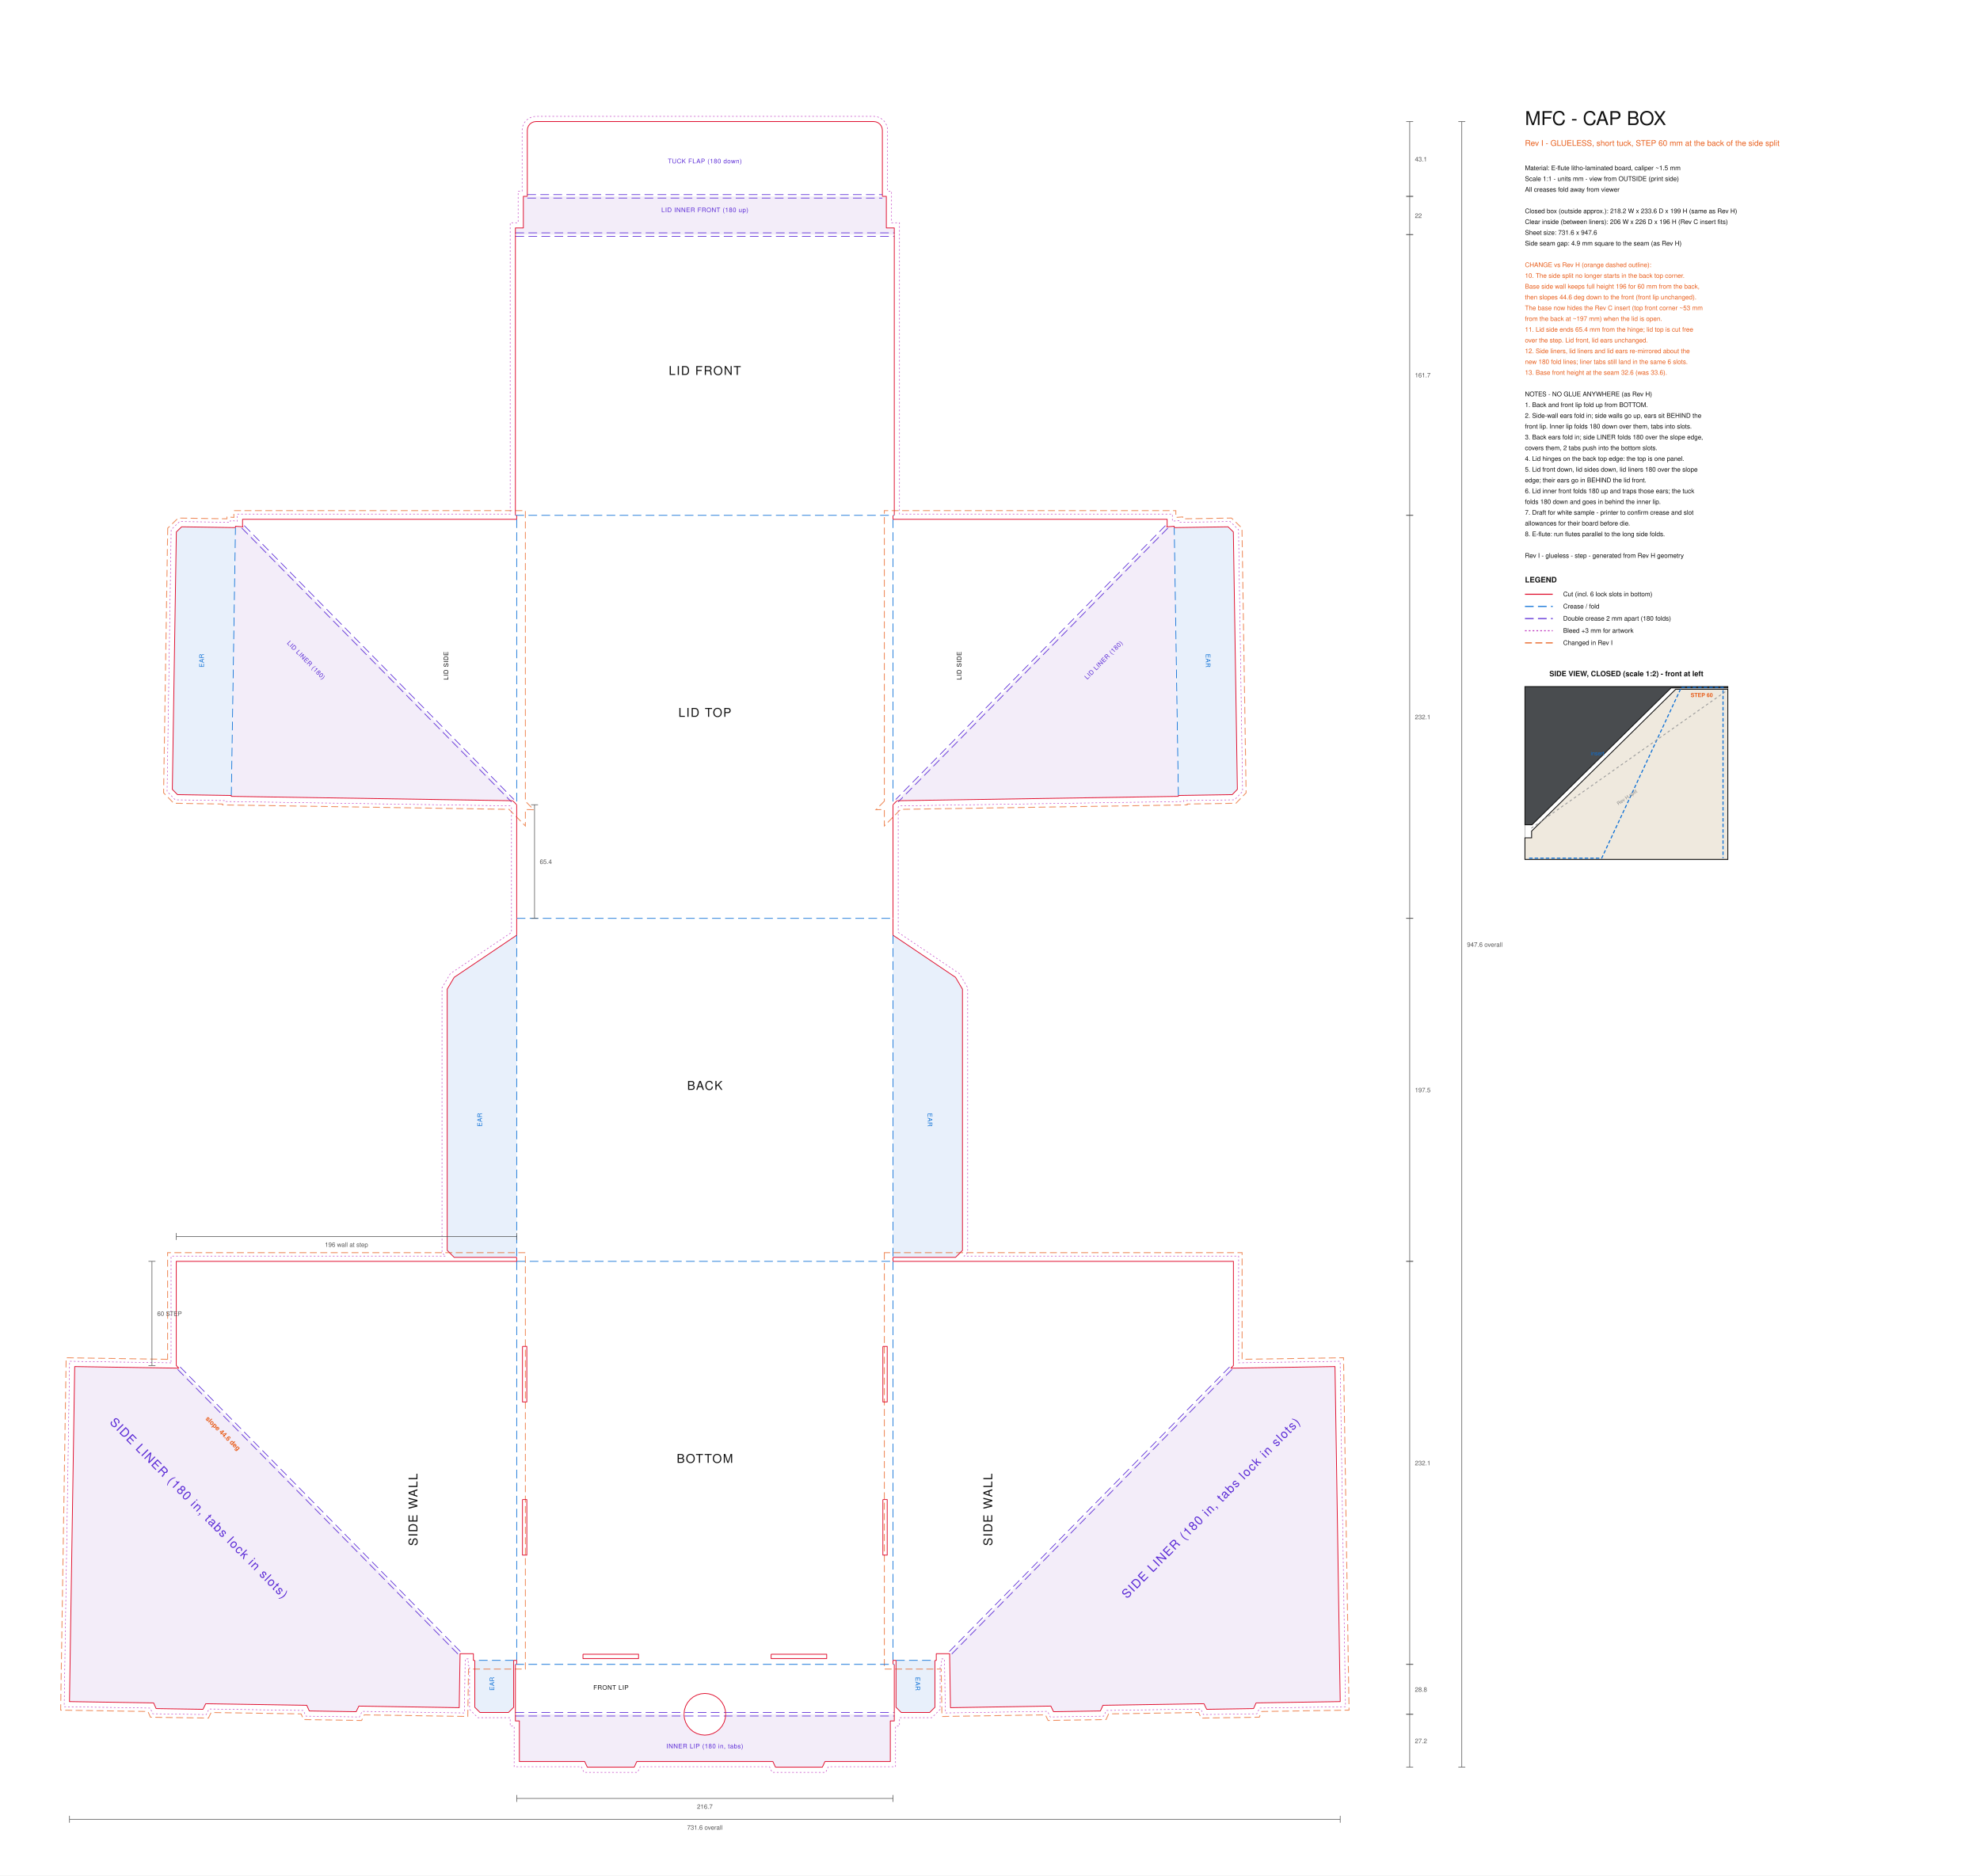
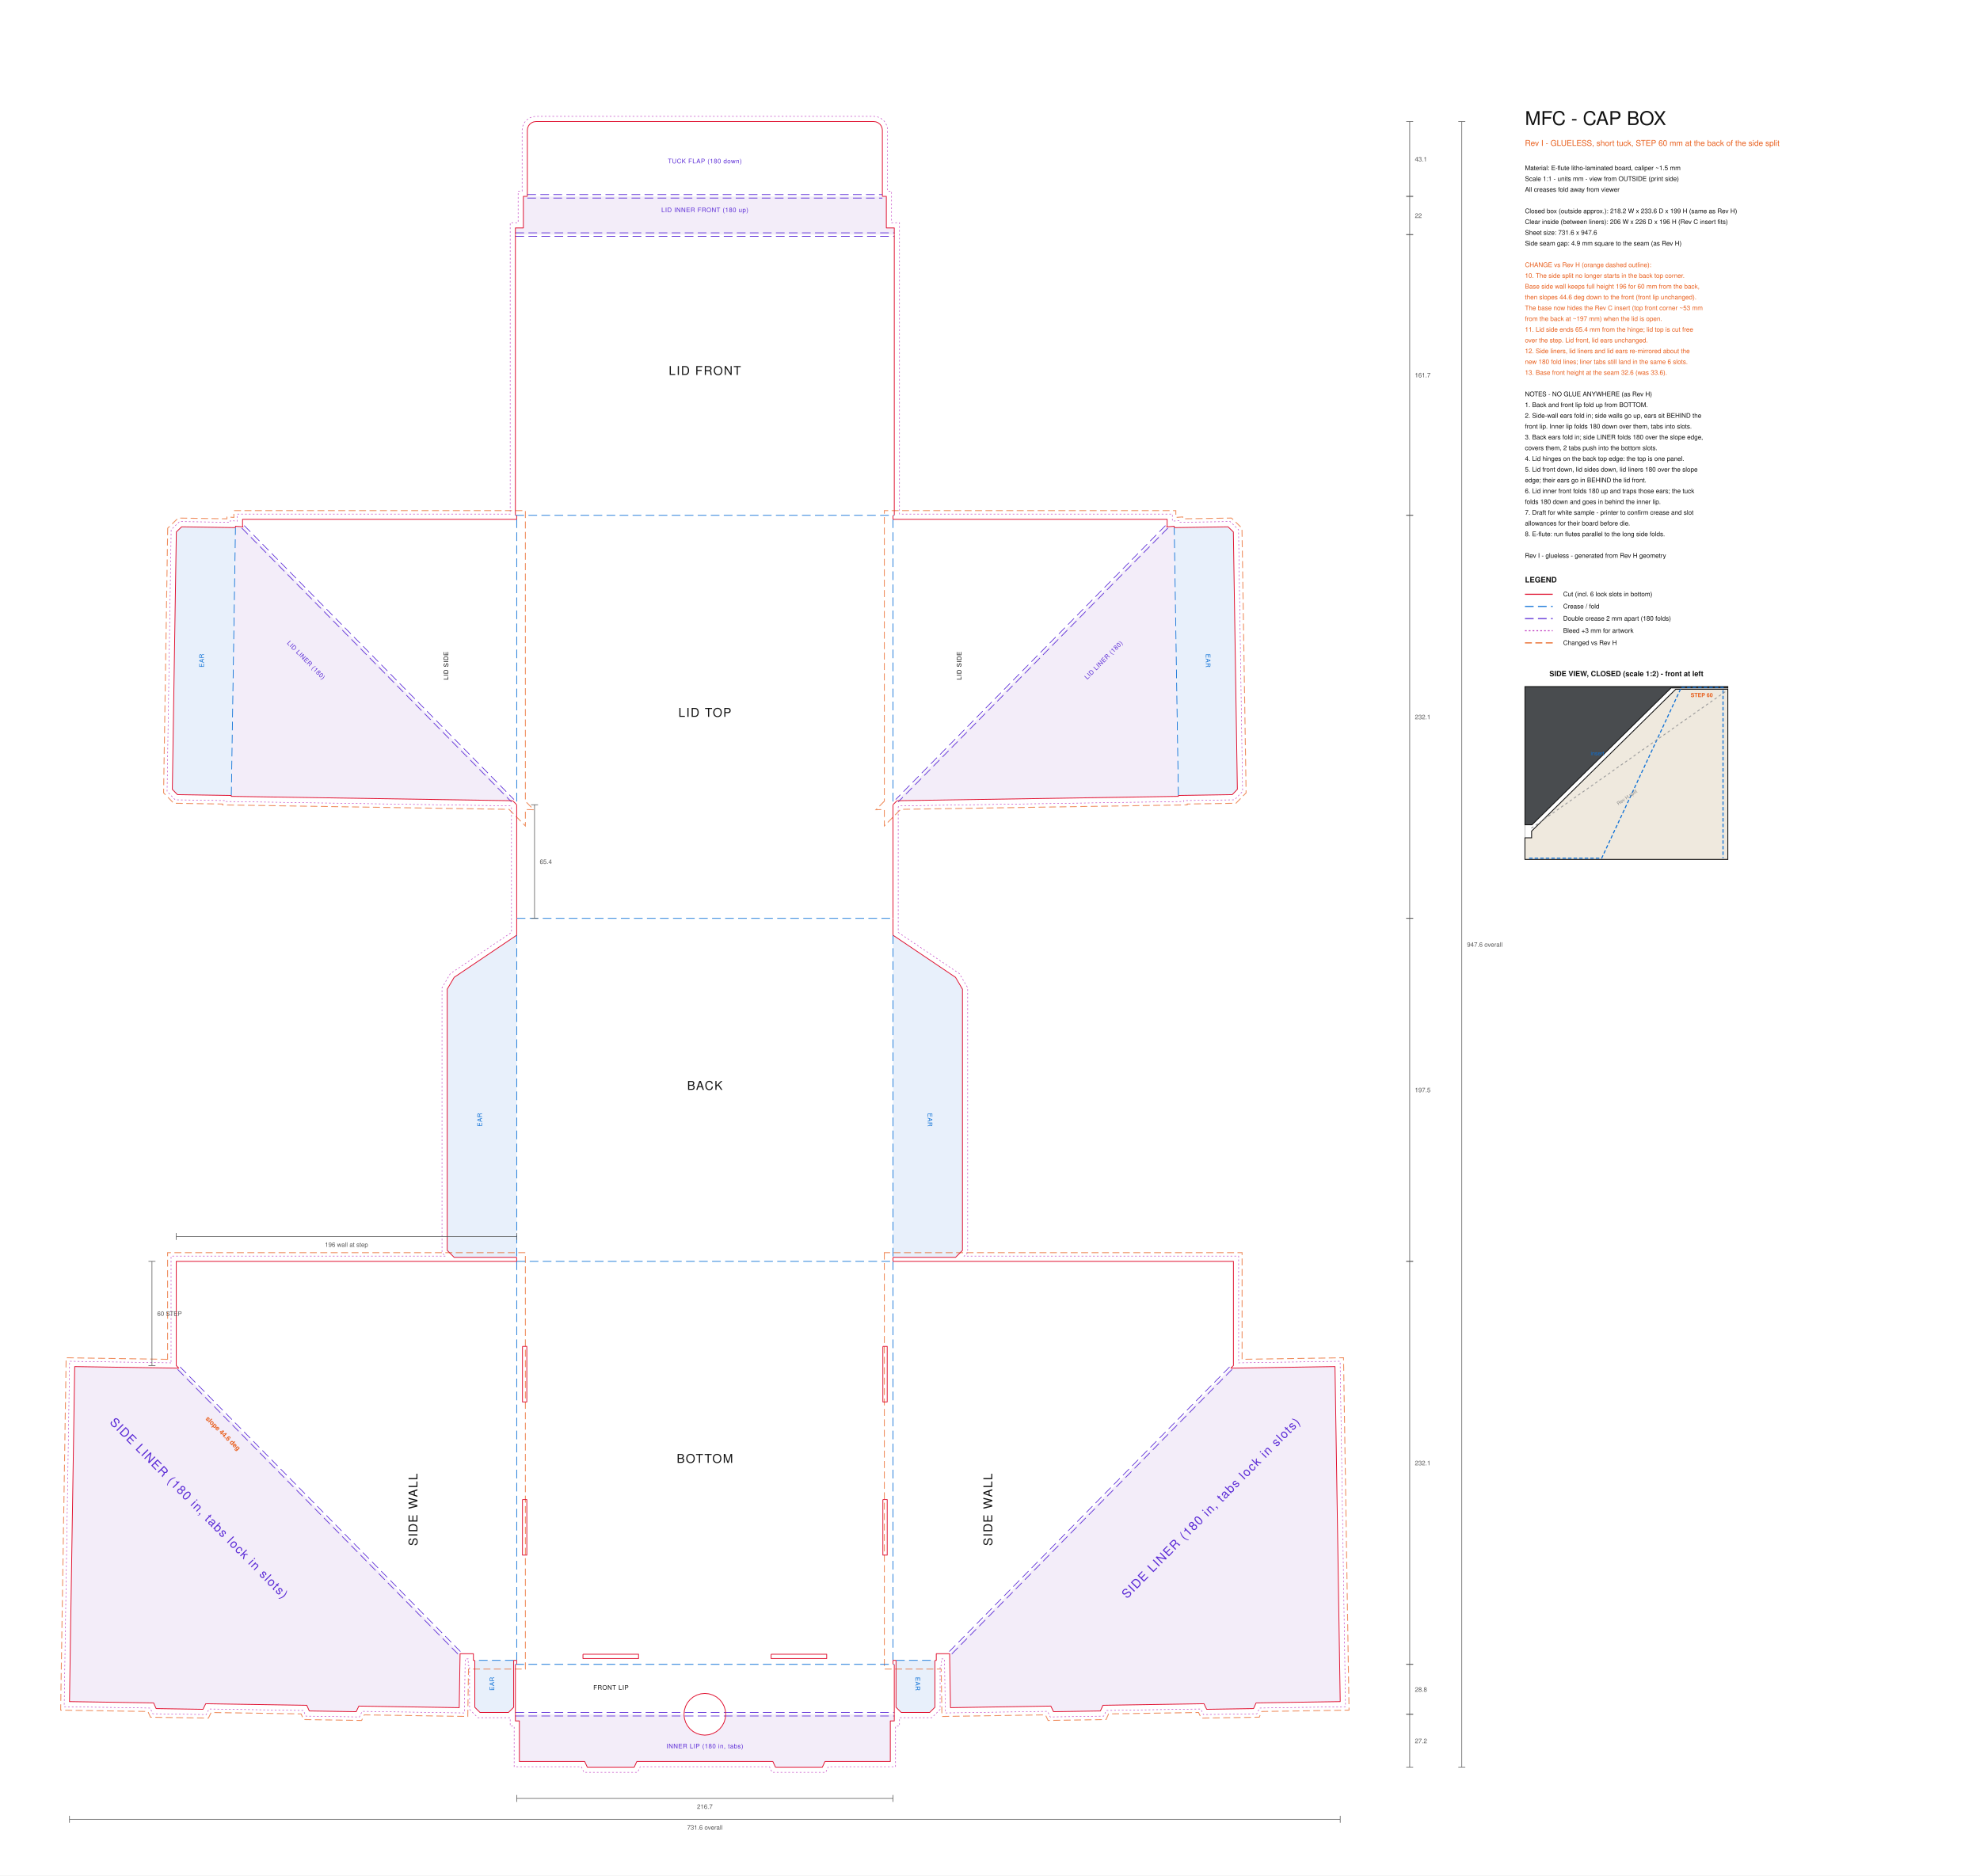
<svg xmlns="http://www.w3.org/2000/svg" width="1140mm" height="1080mm" viewBox="0 0 1140 1080">
  <rect width="100%" height="100%" fill="#ffffff" />
  <g transform="translate(1.76 0.00)">
    <path d="M294.98 987.14 L392.06 987.14 L392.29 989.48 L392.97 991.73 L394.08 993.81 L395.57 995.63 L397.39 997.12 L399.47 998.23 L401.72 998.91 L404.06 999.14 L406.40 998.91 L408.65 998.23 L410.73 997.12 L412.55 995.63 L414.04 993.81 L415.15 991.73 L415.83 989.48 L416.06 987.14 L513.13 987.14 L513.13 990.97 L510.85 990.97 L510.85 1014.35 L473.22 1014.35 L471.72 1017.60 L444.72 1017.60 L443.22 1014.35 L364.89 1014.35 L363.39 1017.60 L336.39 1017.60 L334.89 1014.35 L297.27 1014.35 L297.27 990.97 L294.98 990.97 Z" fill="#f3edf9" />
    <path d="M101.23 787.84 L41.25 786.91 L38.24 979.83 L86.68 980.59 L88.13 983.86 L115.13 984.28 L116.68 981.06 L174.87 981.97 L176.32 985.23 L203.30 985.66 L204.85 982.42 L262.64 983.33 L263.13 952.27 Z" fill="#f3edf9" />
    <path d="M293.99 956.10 L271.60 956.10 L271.60 983.10 L274.60 986.10 L290.99 986.10 L293.99 983.10 Z" fill="#e8f0fb" />
    <path d="M706.89 787.84 L766.87 786.91 L769.88 979.83 L721.44 980.59 L719.99 983.86 L692.99 984.28 L691.44 981.06 L633.25 981.97 L631.80 985.23 L604.82 985.66 L603.27 982.42 L545.48 983.33 L544.99 952.27 Z" fill="#f3edf9" />
    <path d="M514.13 956.10 L536.52 956.10 L536.52 983.10 L533.52 986.10 L517.13 986.10 L514.13 983.10 Z" fill="#e8f0fb" />
    <path d="M295.73 724.03 L259.73 724.03 L255.73 720.03 L255.73 569.60 L259.73 562.78 L295.73 538.52 Z" fill="#e8f0fb" />
    <path d="M512.39 724.03 L548.39 724.03 L552.39 720.03 L552.39 569.60 L548.39 562.78 L512.39 538.52 Z" fill="#e8f0fb" />
    <path d="M294.98 135.08 L513.13 135.08 L513.13 131.25 L508.56 131.25 L508.56 113.08 L299.56 113.08 L299.56 131.25 L294.98 131.25 Z" fill="#f3edf9" />
    <path d="M293.44 461.08 L131.41 458.57 L133.82 303.04 L138.15 303.36 Z" fill="#f3edf9" />
    <path d="M131.42 458.06 L133.81 303.82 L102.82 303.35 L99.77 306.30 L97.46 454.54 L100.42 457.58 Z" fill="#e8f0fb" />
    <path d="M514.68 461.08 L676.71 458.57 L674.30 303.04 L669.97 303.36 Z" fill="#f3edf9" />
    <path d="M676.70 458.06 L674.31 303.82 L705.30 303.35 L708.35 306.30 L710.66 454.54 L707.70 457.58 Z" fill="#e8f0fb" />
    <path d="M507.39 721.32 L507.39 961.10 L540.13 961.10 L540.56 988.41 L600.14 987.47 L601.69 990.71 L635.07 990.18 L636.52 986.92 L688.32 986.11 L689.87 989.33 L723.26 988.81 L724.71 985.54 L774.96 984.75 L771.79 781.83 L713.39 782.74 L713.39 721.32 L507.39 721.32 Z" fill="none" stroke="#e85d1a" stroke-width="0.5" stroke-dasharray="4 2" opacity="0.7" />
    <path d="M507.39 461.36 L502.55 466.27 L507.39 466.19 L507.39 475.60 L516.80 466.05 L681.79 463.49 L681.78 462.98 L709.84 462.55 L715.69 456.54 L713.32 304.15 L707.29 298.32 L679.23 298.74 L679.22 297.66 L675.23 297.96 L675.23 294.03 L507.39 294.03 L507.39 461.36 Z" fill="none" stroke="#e85d1a" stroke-width="0.5" stroke-dasharray="4 2" opacity="0.7" />
    <path d="M94.80 304.15 L92.43 456.54 L98.28 462.55 L126.34 462.98 L126.33 463.49 L291.32 466.05 L300.73 475.60 L300.73 466.19 L305.57 466.27 L300.73 461.36 L300.73 294.03 L132.89 294.03 L132.89 297.96 L128.90 297.66 L128.89 298.74 L100.83 298.32 L94.80 304.15 Z" fill="none" stroke="#e85d1a" stroke-width="0.5" stroke-dasharray="4 2" opacity="0.7" />
    <path d="M94.73 782.74 L36.33 781.83 L33.16 984.75 L83.41 985.54 L84.86 988.81 L118.25 989.33 L119.80 986.11 L171.60 986.92 L173.05 990.18 L206.43 990.71 L207.98 987.47 L267.56 988.41 L267.99 961.10 L300.73 961.10 L300.73 721.32 L94.73 721.32 L94.73 782.74 Z" fill="none" stroke="#e85d1a" stroke-width="0.5" stroke-dasharray="4 2" opacity="0.7" />
    <path d="M96.73 784.77 L38.30 783.86 L35.19 982.78 L84.72 983.56 L86.17 986.83 L117.00 987.31 L118.55 984.09 L172.91 984.94 L174.36 988.20 L205.18 988.69 L206.73 985.45 L265.59 986.38 L266.08 955.27 L267.81 955.27 L267.81 959.10 L268.60 959.10 L268.60 984.34 L273.36 989.10 L291.98 989.10 L291.98 993.97 L294.27 993.97 L294.27 1017.35 L332.97 1017.35 L334.47 1020.60 L365.31 1020.60 L366.81 1017.35 L441.30 1017.35 L442.80 1020.60 L473.64 1020.60 L475.14 1017.35 L513.85 1017.35 L513.85 993.97 L516.13 993.97 L516.13 989.10 L534.76 989.10 L539.52 984.34 L539.52 959.10 L540.31 959.10 L540.31 955.27 L542.04 955.27 L542.53 986.38 L601.39 985.45 L602.94 988.69 L633.76 988.20 L635.21 984.94 L689.57 984.09 L691.12 987.31 L721.95 986.83 L723.40 983.56 L772.93 982.78 L769.82 783.86 L711.39 784.77 L711.39 723.32 L553.34 723.32 L555.39 721.27 L555.39 568.79 L550.63 560.67 L515.39 536.92 L515.39 464.63 L515.95 464.06 L679.76 461.52 L679.75 461.01 L708.99 460.56 L713.68 455.74 L711.33 305.01 L706.49 300.33 L677.27 300.77 L677.25 299.81 L673.23 300.11 L673.23 296.03 L516.13 296.03 L516.13 128.25 L511.56 128.25 L511.56 110.08 L509.27 110.08 L509.27 74.80 L509.02 72.92 L508.22 70.99 L506.95 69.32 L505.28 68.05 L503.35 67.25 L501.47 67.00 L306.65 67.00 L304.77 67.25 L302.84 68.05 L301.17 69.32 L299.90 70.99 L299.10 72.92 L298.85 74.80 L298.85 110.08 L296.56 110.08 L296.56 128.25 L291.98 128.25 L291.98 296.03 L134.89 296.03 L134.89 300.11 L130.87 299.81 L130.85 300.77 L101.63 300.33 L96.79 305.01 L94.44 455.74 L99.13 460.56 L128.37 461.01 L128.36 461.52 L292.17 464.06 L292.73 464.63 L292.73 536.92 L257.49 560.67 L252.73 568.79 L252.73 721.27 L254.78 723.32 L96.73 723.32 L96.73 784.77 Z" fill="none" stroke="#c03cc0" stroke-width="0.3" stroke-dasharray="1 1.2" />
    <path d="M294.98 958.39 L513.13 958.39 M295.73 726.32 L295.73 956.10 M293.99 956.10 L271.60 956.10 M512.39 726.32 L512.39 956.10 M514.13 956.10 L536.52 956.10 M295.73 726.32 L512.39 726.32 M295.73 538.52 L295.73 724.03 M512.39 538.52 L512.39 724.03 M295.73 528.82 L512.39 528.82 M294.98 296.74 L513.13 296.74 M295.73 299.03 L295.73 463.40 M131.42 458.06 L133.81 303.82 M512.39 299.03 L512.39 463.40 M676.70 458.06 L674.31 303.82" fill="none" stroke="#0a6fd6" stroke-width="0.4" stroke-dasharray="5 2.5" />
    <path d="M294.98 986.14 L513.13 986.14 M294.98 988.14 L513.13 988.14 M101.94 787.14 L263.84 951.57 M100.52 788.54 L262.42 952.97 M707.60 788.54 L545.70 952.97 M706.18 787.14 L544.28 951.57 M294.98 134.08 L513.13 134.08 M294.98 136.08 L513.13 136.08 M301.85 112.08 L506.27 112.08 M301.85 114.08 L506.27 114.08 M138.86 302.66 L294.15 460.38 M137.44 304.06 L292.73 461.78 M670.68 304.06 L515.39 461.78 M669.26 302.66 L513.97 460.38" fill="none" stroke="#5b2bd6" stroke-width="0.4" stroke-dasharray="5 2.5" />
    <path d="M101.23 787.84 L41.25 786.91 L38.24 979.83 L86.68 980.59 L88.13 983.86 L115.13 984.28 L116.68 981.06 L174.87 981.97 L176.32 985.23 L203.30 985.66 L204.85 982.42 L262.64 983.33 L263.13 952.27 L270.81 952.27 L270.81 956.10 L271.60 956.10 M295.65 726.32 L99.73 726.32 L99.73 786.32 L101.23 787.84 M293.33 461.08 L131.41 458.57 L131.42 458.06 M133.73 303.82 L102.82 303.35 L99.77 306.30 L97.46 454.54 L100.42 457.58 L131.42 458.06 M133.81 303.82 L133.82 303.04 L138.15 303.36 L137.89 302.86 L137.89 299.03 L295.65 299.03 M271.60 956.18 L271.60 983.10 L274.60 986.10 L290.99 986.10 L293.99 983.10 L293.99 956.18 M293.44 461.08 L295.65 463.32 M293.99 956.10 L295.65 956.10 M301.85 113.08 L299.56 113.08 L299.56 131.25 L294.98 131.25 L294.98 135.00 M294.98 296.66 L294.98 135.16 M294.98 987.06 L294.98 958.47 M513.13 987.22 L513.13 990.97 L510.85 990.97 L510.85 1014.35 L473.22 1014.35 L471.72 1017.60 L444.72 1017.60 L443.22 1014.35 L364.89 1014.35 L363.39 1017.60 L336.39 1017.60 L334.89 1014.35 L297.27 1014.35 L297.27 990.97 L294.98 990.97 L294.98 987.22 M295.65 724.03 L259.73 724.03 L255.73 720.03 L255.73 569.60 L259.73 562.78 L295.65 538.57 M295.73 299.03 L295.73 296.82 M295.73 528.74 L295.73 463.40 M295.73 538.52 L295.73 528.90 M295.73 726.24 L295.73 724.03 M295.73 958.31 L295.73 956.10 M506.27 113.00 L506.27 75.00 L506.10 73.71 L505.60 72.50 L504.81 71.46 L503.77 70.67 L502.56 70.17 L501.27 70.00 L306.85 70.00 L305.56 70.17 L304.35 70.67 L303.31 71.46 L302.52 72.50 L302.02 73.71 L301.85 75.00 L301.85 113.00 M416.05 987.06 L415.83 984.80 L415.15 982.55 L414.04 980.47 L412.55 978.65 L410.73 977.16 L408.65 976.05 L406.40 975.37 L404.06 975.14 L401.72 975.37 L399.47 976.05 L397.39 977.16 L395.57 978.65 L394.08 980.47 L392.97 982.55 L392.29 984.80 L392.07 987.06 M392.07 987.22 L392.29 989.48 L392.97 991.73 L394.08 993.81 L395.57 995.63 L397.39 997.12 L399.47 998.23 L401.72 998.91 L404.06 999.14 L406.40 998.91 L408.65 998.23 L410.73 997.12 L412.55 995.63 L414.04 993.81 L415.15 991.73 L415.83 989.48 L416.05 987.22 M513.13 135.00 L513.13 131.25 L508.56 131.25 L508.56 113.08 L506.27 113.08 M512.39 296.82 L512.39 299.03 M512.39 463.40 L512.39 528.74 M512.39 528.90 L512.39 538.52 M512.39 724.03 L512.39 726.24 M512.39 956.10 L512.39 958.31 M512.47 299.03 L670.23 299.03 L670.23 302.86 L669.97 303.36 L674.30 303.04 L674.31 303.82 M514.68 461.08 L512.47 463.32 M512.47 724.03 L548.39 724.03 L552.39 720.03 L552.39 569.60 L548.39 562.78 L512.47 538.57 M512.47 726.32 L708.39 726.32 L708.39 786.32 L706.89 787.84 M514.13 956.10 L512.47 956.10 M513.13 135.16 L513.13 296.66 M513.13 958.47 L513.13 987.06 M536.52 956.18 L536.52 983.10 L533.52 986.10 L517.13 986.10 L514.13 983.10 L514.13 956.18 M514.79 461.08 L676.71 458.57 L676.70 458.06 M706.89 787.84 L766.87 786.91 L769.88 979.83 L721.44 980.59 L719.99 983.86 L692.99 984.28 L691.44 981.06 L633.25 981.97 L631.80 985.23 L604.82 985.66 L603.27 982.42 L545.48 983.33 L544.99 952.27 L537.31 952.27 L537.31 956.10 L536.52 956.10 M674.39 303.82 L705.30 303.35 L708.35 306.30 L710.66 454.54 L707.70 457.58 L676.70 458.06 M299.06 775.30 L301.56 775.30 L301.56 807.29 L299.06 807.29 L299.06 775.30 M299.06 863.48 L301.56 863.48 L301.56 895.48 L299.06 895.48 L299.06 863.48 M333.89 952.56 L365.89 952.56 L365.89 955.06 L333.89 955.06 L333.89 952.56 M442.22 952.56 L474.22 952.56 L474.22 955.06 L442.22 955.06 L442.22 952.56 M506.56 775.30 L509.06 775.30 L509.06 807.29 L506.56 807.29 L506.56 775.30 M506.56 863.48 L509.06 863.48 L509.06 895.48 L506.56 895.48 L506.56 863.48" fill="none" stroke="#e0102f" stroke-width="0.45" stroke-linejoin="round" />
    <text x="0" y="0" transform="translate(404.06 842.36) rotate(0.00)" font-family="Helvetica, Arial, sans-serif" font-size="7.00" font-weight="400" fill="#111111" text-anchor="middle" letter-spacing="0.60">BOTTOM</text>
    <text x="0" y="0" transform="translate(350.00 973.00) rotate(0.00)" font-family="Helvetica, Arial, sans-serif" font-size="3.60" font-weight="400" fill="#111111" text-anchor="middle" letter-spacing="0.20">FRONT LIP</text>
    <text x="0" y="0" transform="translate(404.06 1006.75) rotate(0.00)" font-family="Helvetica, Arial, sans-serif" font-size="3.60" font-weight="400" fill="#5b2bd6" text-anchor="middle" letter-spacing="0.20">INNER LIP (180 in, tabs)</text>
    <text x="0" y="0" transform="translate(238.58 869.30) rotate(-90.00)" font-family="Helvetica, Arial, sans-serif" font-size="7.00" font-weight="400" fill="#111111" text-anchor="middle" letter-spacing="0.60">SIDE WALL</text>
    <text x="0" y="0" transform="translate(111.07 870.06) rotate(45.44)" font-family="Helvetica, Arial, sans-serif" font-size="7.00" font-weight="400" fill="#5b2bd6" text-anchor="middle" letter-spacing="0.60">SIDE LINER (180 in, tabs lock in slots)</text>
    <text x="0" y="0" transform="translate(282.80 969.60) rotate(-90.00)" font-family="Helvetica, Arial, sans-serif" font-size="3.60" font-weight="400" fill="#0a6fd6" text-anchor="middle" letter-spacing="0.20">EAR</text>
    <text x="0" y="0" transform="translate(569.54 869.30) rotate(-90.00)" font-family="Helvetica, Arial, sans-serif" font-size="7.00" font-weight="400" fill="#111111" text-anchor="middle" letter-spacing="0.60">SIDE WALL</text>
    <text x="0" y="0" transform="translate(697.05 870.06) rotate(-45.44)" font-family="Helvetica, Arial, sans-serif" font-size="7.00" font-weight="400" fill="#5b2bd6" text-anchor="middle" letter-spacing="0.60">SIDE LINER (180 in, tabs lock in slots)</text>
    <text x="0" y="0" transform="translate(525.33 969.60) rotate(90.00)" font-family="Helvetica, Arial, sans-serif" font-size="3.60" font-weight="400" fill="#0a6fd6" text-anchor="middle" letter-spacing="0.20">EAR</text>
    <text x="0" y="0" transform="translate(404.06 627.57) rotate(0.00)" font-family="Helvetica, Arial, sans-serif" font-size="7.00" font-weight="400" fill="#111111" text-anchor="middle" letter-spacing="0.60">BACK</text>
    <text x="0" y="0" transform="translate(275.73 644.82) rotate(-90.00)" font-family="Helvetica, Arial, sans-serif" font-size="3.60" font-weight="400" fill="#0a6fd6" text-anchor="middle" letter-spacing="0.20">EAR</text>
    <text x="0" y="0" transform="translate(532.39 644.82) rotate(90.00)" font-family="Helvetica, Arial, sans-serif" font-size="3.60" font-weight="400" fill="#0a6fd6" text-anchor="middle" letter-spacing="0.20">EAR</text>
    <text x="0" y="0" transform="translate(404.06 412.78) rotate(0.00)" font-family="Helvetica, Arial, sans-serif" font-size="7.00" font-weight="400" fill="#111111" text-anchor="middle" letter-spacing="0.60">LID TOP</text>
    <text x="0" y="0" transform="translate(404.06 215.91) rotate(0.00)" font-family="Helvetica, Arial, sans-serif" font-size="7.00" font-weight="400" fill="#111111" text-anchor="middle" letter-spacing="0.60">LID FRONT</text>
    <text x="0" y="0" transform="translate(404.06 122.16) rotate(0.00)" font-family="Helvetica, Arial, sans-serif" font-size="3.60" font-weight="400" fill="#5b2bd6" text-anchor="middle" letter-spacing="0.20">LID INNER FRONT (180 up)</text>
    <text x="0" y="0" transform="translate(404.06 94.04) rotate(0.00)" font-family="Helvetica, Arial, sans-serif" font-size="3.60" font-weight="400" fill="#5b2bd6" text-anchor="middle" letter-spacing="0.20">TUCK FLAP (180 down)</text>
    <text x="0" y="0" transform="translate(256.34 383.38) rotate(-90.00)" font-family="Helvetica, Arial, sans-serif" font-size="3.60" font-weight="400" fill="#111111" text-anchor="middle" letter-spacing="0.20">LID SIDE</text>
    <text x="0" y="0" transform="translate(173.59 380.97) rotate(45.44)" font-family="Helvetica, Arial, sans-serif" font-size="3.60" font-weight="400" fill="#5b2bd6" text-anchor="middle" letter-spacing="0.20">LID LINER (180)</text>
    <text x="0" y="0" transform="translate(115.62 380.42) rotate(-90.00)" font-family="Helvetica, Arial, sans-serif" font-size="3.60" font-weight="400" fill="#0a6fd6" text-anchor="middle" letter-spacing="0.20">EAR</text>
    <text x="0" y="0" transform="translate(551.78 383.38) rotate(-90.00)" font-family="Helvetica, Arial, sans-serif" font-size="3.60" font-weight="400" fill="#111111" text-anchor="middle" letter-spacing="0.20">LID SIDE</text>
    <text x="0" y="0" transform="translate(634.53 380.97) rotate(-45.44)" font-family="Helvetica, Arial, sans-serif" font-size="3.60" font-weight="400" fill="#5b2bd6" text-anchor="middle" letter-spacing="0.20">LID LINER (180)</text>
    <text x="0" y="0" transform="translate(692.50 380.42) rotate(90.00)" font-family="Helvetica, Arial, sans-serif" font-size="3.60" font-weight="400" fill="#0a6fd6" text-anchor="middle" letter-spacing="0.20">EAR</text>
    <path d="M85.73 726.32 V786.32 M83.73 726.32 h4.00 M83.73 786.32 h4.00" stroke="#555555" stroke-width="0.35" fill="none" />
    <text x="0" y="0" transform="translate(88.73 757.72) rotate(0.00)" font-family="Helvetica, Arial, sans-serif" font-size="3.60" font-weight="400" fill="#555555" text-anchor="start" letter-spacing="0.00">60 STEP</text>
    <path d="M99.73 712.00 H295.73 M99.73 710.00 v4.00 M295.73 710.00 v4.00" stroke="#555555" stroke-width="0.35" fill="none" />
    <text x="0" y="0" transform="translate(197.73 718.00) rotate(0.00)" font-family="Helvetica, Arial, sans-serif" font-size="3.60" font-weight="400" fill="#555555" text-anchor="middle" letter-spacing="0.00">196 wall at step</text>
    <text x="0" y="0" transform="translate(125.73 826.32) rotate(44.56)" font-family="Helvetica, Arial, sans-serif" font-size="3.80" font-weight="700" fill="#e85d1a" text-anchor="middle" letter-spacing="0.00">slope 44.6 deg</text>
    <path d="M306.00 463.40 V528.82 M304.00 463.40 h4.00 M304.00 528.82 h4.00" stroke="#555555" stroke-width="0.35" fill="none" />
    <text x="0" y="0" transform="translate(309.00 497.51) rotate(0.00)" font-family="Helvetica, Arial, sans-serif" font-size="3.60" font-weight="400" fill="#555555" text-anchor="start" letter-spacing="0.00">65.4</text>
    <path d="M809.88 70.00 V113.08 M807.88 70.00 h4.00 M807.88 113.08 h4.00" stroke="#555555" stroke-width="0.35" fill="none" />
    <text x="0" y="0" transform="translate(812.88 92.94) rotate(0.00)" font-family="Helvetica, Arial, sans-serif" font-size="3.60" font-weight="400" fill="#555555" text-anchor="start" letter-spacing="0.00">43.1</text>
    <path d="M809.88 113.08 V135.08 M807.88 113.08 h4.00 M807.88 135.08 h4.00" stroke="#555555" stroke-width="0.35" fill="none" />
    <text x="0" y="0" transform="translate(812.88 125.48) rotate(0.00)" font-family="Helvetica, Arial, sans-serif" font-size="3.60" font-weight="400" fill="#555555" text-anchor="start" letter-spacing="0.00">22</text>
    <path d="M809.88 135.08 V296.74 M807.88 135.08 h4.00 M807.88 296.74 h4.00" stroke="#555555" stroke-width="0.35" fill="none" />
    <text x="0" y="0" transform="translate(812.88 217.31) rotate(0.00)" font-family="Helvetica, Arial, sans-serif" font-size="3.60" font-weight="400" fill="#555555" text-anchor="start" letter-spacing="0.00">161.7</text>
    <path d="M809.88 296.74 V528.82 M807.88 296.74 h4.00 M807.88 528.82 h4.00" stroke="#555555" stroke-width="0.35" fill="none" />
    <text x="0" y="0" transform="translate(812.88 414.18) rotate(0.00)" font-family="Helvetica, Arial, sans-serif" font-size="3.60" font-weight="400" fill="#555555" text-anchor="start" letter-spacing="0.00">232.1</text>
    <path d="M809.88 528.82 V726.32 M807.88 528.82 h4.00 M807.88 726.32 h4.00" stroke="#555555" stroke-width="0.35" fill="none" />
    <text x="0" y="0" transform="translate(812.88 628.97) rotate(0.00)" font-family="Helvetica, Arial, sans-serif" font-size="3.60" font-weight="400" fill="#555555" text-anchor="start" letter-spacing="0.00">197.5</text>
    <path d="M809.88 726.32 V958.39 M807.88 726.32 h4.00 M807.88 958.39 h4.00" stroke="#555555" stroke-width="0.35" fill="none" />
    <text x="0" y="0" transform="translate(812.88 843.75) rotate(0.00)" font-family="Helvetica, Arial, sans-serif" font-size="3.60" font-weight="400" fill="#555555" text-anchor="start" letter-spacing="0.00">232.1</text>
    <path d="M809.88 958.39 V987.14 M807.88 958.39 h4.00 M807.88 987.14 h4.00" stroke="#555555" stroke-width="0.35" fill="none" />
    <text x="0" y="0" transform="translate(812.88 974.16) rotate(0.00)" font-family="Helvetica, Arial, sans-serif" font-size="3.60" font-weight="400" fill="#555555" text-anchor="start" letter-spacing="0.00">28.8</text>
    <path d="M809.88 987.14 V1017.60 M807.88 987.14 h4.00 M807.88 1017.60 h4.00" stroke="#555555" stroke-width="0.35" fill="none" />
    <text x="0" y="0" transform="translate(812.88 1003.77) rotate(0.00)" font-family="Helvetica, Arial, sans-serif" font-size="3.60" font-weight="400" fill="#555555" text-anchor="start" letter-spacing="0.00">27.2</text>
    <path d="M839.88 70.00 V1017.60 M837.88 70.00 h4.00 M837.88 1017.60 h4.00" stroke="#555555" stroke-width="0.35" fill="none" />
    <text x="0" y="0" transform="translate(842.88 545.20) rotate(0.00)" font-family="Helvetica, Arial, sans-serif" font-size="3.60" font-weight="400" fill="#555555" text-anchor="start" letter-spacing="0.00">947.6 overall</text>
    <path d="M295.73 1035.60 H512.39 M295.73 1033.60 v4.00 M512.39 1033.60 v4.00" stroke="#555555" stroke-width="0.35" fill="none" />
    <text x="0" y="0" transform="translate(404.06 1041.60) rotate(0.00)" font-family="Helvetica, Arial, sans-serif" font-size="3.60" font-weight="400" fill="#555555" text-anchor="middle" letter-spacing="0.00">216.7</text>
    <path d="M38.24 1047.60 H769.88 M38.24 1045.60 v4.00 M769.88 1045.60 v4.00" stroke="#555555" stroke-width="0.35" fill="none" />
    <text x="0" y="0" transform="translate(404.06 1053.60) rotate(0.00)" font-family="Helvetica, Arial, sans-serif" font-size="3.60" font-weight="400" fill="#555555" text-anchor="middle" letter-spacing="0.00">731.6 overall</text>
  </g>
  <text x="0" y="0" transform="translate(878.00 72.00) rotate(0.00)" font-family="Helvetica, Arial, sans-serif" font-size="11.00" font-weight="400" fill="#111111" text-anchor="start" letter-spacing="0.00">MFC - CAP BOX</text>
  <text x="0" y="0" transform="translate(878.00 84.00) rotate(0.00)" font-family="Helvetica, Arial, sans-serif" font-size="4.60" font-weight="400" fill="#e85d1a" text-anchor="start" letter-spacing="0.00">Rev I - GLUELESS, short tuck, STEP 60 mm at the back of the side split</text>
  <text x="0" y="0" transform="translate(878.00 98.00) rotate(0.00)" font-family="Helvetica, Arial, sans-serif" font-size="3.70" font-weight="400" fill="#111111" text-anchor="start" letter-spacing="0.00">Material: E-flute litho-laminated board, caliper ~1.5 mm</text>
  <text x="0" y="0" transform="translate(878.00 104.20) rotate(0.00)" font-family="Helvetica, Arial, sans-serif" font-size="3.70" font-weight="400" fill="#111111" text-anchor="start" letter-spacing="0.00">Scale 1:1 - units mm - view from OUTSIDE (print side)</text>
  <text x="0" y="0" transform="translate(878.00 110.40) rotate(0.00)" font-family="Helvetica, Arial, sans-serif" font-size="3.70" font-weight="400" fill="#111111" text-anchor="start" letter-spacing="0.00">All creases fold away from viewer</text>
  <text x="0" y="0" transform="translate(878.00 116.60) rotate(0.00)" font-family="Helvetica, Arial, sans-serif" font-size="3.70" font-weight="400" fill="#111111" text-anchor="start" letter-spacing="0.00" />
  <text x="0" y="0" transform="translate(878.00 122.80) rotate(0.00)" font-family="Helvetica, Arial, sans-serif" font-size="3.70" font-weight="400" fill="#111111" text-anchor="start" letter-spacing="0.00">Closed box (outside approx.): 218.2 W x 233.6 D x 199 H  (same as Rev H)</text>
  <text x="0" y="0" transform="translate(878.00 129.00) rotate(0.00)" font-family="Helvetica, Arial, sans-serif" font-size="3.70" font-weight="400" fill="#111111" text-anchor="start" letter-spacing="0.00">Clear inside (between liners): 206 W x 226 D x 196 H (Rev C insert fits)</text>
  <text x="0" y="0" transform="translate(878.00 135.20) rotate(0.00)" font-family="Helvetica, Arial, sans-serif" font-size="3.70" font-weight="400" fill="#111111" text-anchor="start" letter-spacing="0.00">Sheet size: 731.6 x 947.6</text>
  <text x="0" y="0" transform="translate(878.00 141.40) rotate(0.00)" font-family="Helvetica, Arial, sans-serif" font-size="3.70" font-weight="400" fill="#111111" text-anchor="start" letter-spacing="0.00">Side seam gap: 4.9 mm square to the seam (as Rev H)</text>
  <text x="0" y="0" transform="translate(878.00 147.60) rotate(0.00)" font-family="Helvetica, Arial, sans-serif" font-size="3.70" font-weight="400" fill="#111111" text-anchor="start" letter-spacing="0.00" />
  <text x="0" y="0" transform="translate(878.00 153.80) rotate(0.00)" font-family="Helvetica, Arial, sans-serif" font-size="3.70" font-weight="400" fill="#e85d1a" text-anchor="start" letter-spacing="0.00">CHANGE vs Rev H (orange dashed outline):</text>
  <text x="0" y="0" transform="translate(878.00 160.00) rotate(0.00)" font-family="Helvetica, Arial, sans-serif" font-size="3.70" font-weight="400" fill="#e85d1a" text-anchor="start" letter-spacing="0.00">10. The side split no longer starts in the back top corner.</text>
  <text x="0" y="0" transform="translate(878.00 166.20) rotate(0.00)" font-family="Helvetica, Arial, sans-serif" font-size="3.70" font-weight="400" fill="#e85d1a" text-anchor="start" letter-spacing="0.00">    Base side wall keeps full height 196 for 60 mm from the back,</text>
  <text x="0" y="0" transform="translate(878.00 172.40) rotate(0.00)" font-family="Helvetica, Arial, sans-serif" font-size="3.70" font-weight="400" fill="#e85d1a" text-anchor="start" letter-spacing="0.00">    then slopes 44.6 deg down to the front (front lip unchanged).</text>
  <text x="0" y="0" transform="translate(878.00 178.60) rotate(0.00)" font-family="Helvetica, Arial, sans-serif" font-size="3.70" font-weight="400" fill="#e85d1a" text-anchor="start" letter-spacing="0.00">    The base now hides the Rev C insert (top front corner ~53 mm</text>
  <text x="0" y="0" transform="translate(878.00 184.80) rotate(0.00)" font-family="Helvetica, Arial, sans-serif" font-size="3.70" font-weight="400" fill="#e85d1a" text-anchor="start" letter-spacing="0.00">    from the back at ~197 mm) when the lid is open.</text>
  <text x="0" y="0" transform="translate(878.00 191.00) rotate(0.00)" font-family="Helvetica, Arial, sans-serif" font-size="3.70" font-weight="400" fill="#e85d1a" text-anchor="start" letter-spacing="0.00">11. Lid side ends 65.4 mm from the hinge; lid top is cut free</text>
  <text x="0" y="0" transform="translate(878.00 197.20) rotate(0.00)" font-family="Helvetica, Arial, sans-serif" font-size="3.70" font-weight="400" fill="#e85d1a" text-anchor="start" letter-spacing="0.00">    over the step. Lid front, lid ears unchanged.</text>
  <text x="0" y="0" transform="translate(878.00 203.40) rotate(0.00)" font-family="Helvetica, Arial, sans-serif" font-size="3.70" font-weight="400" fill="#e85d1a" text-anchor="start" letter-spacing="0.00">12. Side liners, lid liners and lid ears re-mirrored about the</text>
  <text x="0" y="0" transform="translate(878.00 209.60) rotate(0.00)" font-family="Helvetica, Arial, sans-serif" font-size="3.70" font-weight="400" fill="#e85d1a" text-anchor="start" letter-spacing="0.00">    new 180 fold lines; liner tabs still land in the same 6 slots.</text>
  <text x="0" y="0" transform="translate(878.00 215.80) rotate(0.00)" font-family="Helvetica, Arial, sans-serif" font-size="3.70" font-weight="400" fill="#e85d1a" text-anchor="start" letter-spacing="0.00">13. Base front height at the seam 32.6 (was 33.6).</text>
  <text x="0" y="0" transform="translate(878.00 222.00) rotate(0.00)" font-family="Helvetica, Arial, sans-serif" font-size="3.70" font-weight="400" fill="#111111" text-anchor="start" letter-spacing="0.00" />
  <text x="0" y="0" transform="translate(878.00 228.20) rotate(0.00)" font-family="Helvetica, Arial, sans-serif" font-size="3.70" font-weight="400" fill="#111111" text-anchor="start" letter-spacing="0.00">NOTES - NO GLUE ANYWHERE (as Rev H)</text>
  <text x="0" y="0" transform="translate(878.00 234.40) rotate(0.00)" font-family="Helvetica, Arial, sans-serif" font-size="3.70" font-weight="400" fill="#111111" text-anchor="start" letter-spacing="0.00">1. Back and front lip fold up from BOTTOM.</text>
  <text x="0" y="0" transform="translate(878.00 240.60) rotate(0.00)" font-family="Helvetica, Arial, sans-serif" font-size="3.70" font-weight="400" fill="#111111" text-anchor="start" letter-spacing="0.00">2. Side-wall ears fold in; side walls go up, ears sit BEHIND the</text>
  <text x="0" y="0" transform="translate(878.00 246.80) rotate(0.00)" font-family="Helvetica, Arial, sans-serif" font-size="3.70" font-weight="400" fill="#111111" text-anchor="start" letter-spacing="0.00">   front lip. Inner lip folds 180 down over them, tabs into slots.</text>
  <text x="0" y="0" transform="translate(878.00 253.00) rotate(0.00)" font-family="Helvetica, Arial, sans-serif" font-size="3.70" font-weight="400" fill="#111111" text-anchor="start" letter-spacing="0.00">3. Back ears fold in; side LINER folds 180 over the slope edge,</text>
  <text x="0" y="0" transform="translate(878.00 259.20) rotate(0.00)" font-family="Helvetica, Arial, sans-serif" font-size="3.70" font-weight="400" fill="#111111" text-anchor="start" letter-spacing="0.00">   covers them, 2 tabs push into the bottom slots.</text>
  <text x="0" y="0" transform="translate(878.00 265.40) rotate(0.00)" font-family="Helvetica, Arial, sans-serif" font-size="3.70" font-weight="400" fill="#111111" text-anchor="start" letter-spacing="0.00">4. Lid hinges on the back top edge: the top is one panel.</text>
  <text x="0" y="0" transform="translate(878.00 271.60) rotate(0.00)" font-family="Helvetica, Arial, sans-serif" font-size="3.70" font-weight="400" fill="#111111" text-anchor="start" letter-spacing="0.00">5. Lid front down, lid sides down, lid liners 180 over the slope</text>
  <text x="0" y="0" transform="translate(878.00 277.80) rotate(0.00)" font-family="Helvetica, Arial, sans-serif" font-size="3.70" font-weight="400" fill="#111111" text-anchor="start" letter-spacing="0.00">   edge; their ears go in BEHIND the lid front.</text>
  <text x="0" y="0" transform="translate(878.00 284.00) rotate(0.00)" font-family="Helvetica, Arial, sans-serif" font-size="3.70" font-weight="400" fill="#111111" text-anchor="start" letter-spacing="0.00">6. Lid inner front folds 180 up and traps those ears; the tuck</text>
  <text x="0" y="0" transform="translate(878.00 290.20) rotate(0.00)" font-family="Helvetica, Arial, sans-serif" font-size="3.70" font-weight="400" fill="#111111" text-anchor="start" letter-spacing="0.00">   folds 180 down and goes in behind the inner lip.</text>
  <text x="0" y="0" transform="translate(878.00 296.40) rotate(0.00)" font-family="Helvetica, Arial, sans-serif" font-size="3.70" font-weight="400" fill="#111111" text-anchor="start" letter-spacing="0.00">7. Draft for white sample - printer to confirm crease and slot</text>
  <text x="0" y="0" transform="translate(878.00 302.60) rotate(0.00)" font-family="Helvetica, Arial, sans-serif" font-size="3.70" font-weight="400" fill="#111111" text-anchor="start" letter-spacing="0.00">   allowances for their board before die.</text>
  <text x="0" y="0" transform="translate(878.00 308.80) rotate(0.00)" font-family="Helvetica, Arial, sans-serif" font-size="3.70" font-weight="400" fill="#111111" text-anchor="start" letter-spacing="0.00">8. E-flute: run flutes parallel to the long side folds.</text>
  <text x="0" y="0" transform="translate(878.00 315.00) rotate(0.00)" font-family="Helvetica, Arial, sans-serif" font-size="3.70" font-weight="400" fill="#111111" text-anchor="start" letter-spacing="0.00" />
-   <text x="0" y="0" transform="translate(878.00 321.20) rotate(0.00)" font-family="Helvetica, Arial, sans-serif" font-size="3.70" font-weight="400" fill="#111111" text-anchor="start" letter-spacing="0.00">Rev I - glueless - step - generated from Rev H geometry</text>
+   <text x="0" y="0" transform="translate(878.00 321.20) rotate(0.00)" font-family="Helvetica, Arial, sans-serif" font-size="3.70" font-weight="400" fill="#111111" text-anchor="start" letter-spacing="0.00">Rev I - glueless - generated from Rev H geometry</text>
  <text x="0" y="0" transform="translate(878.00 335.40) rotate(0.00)" font-family="Helvetica, Arial, sans-serif" font-size="4.40" font-weight="700" fill="#111111" text-anchor="start" letter-spacing="0.00">LEGEND</text>
  <path d="M878.0 342.2 h16" stroke="#e0102f" stroke-width="0.6" stroke-dasharray="none" />
  <text x="0" y="0" transform="translate(900.00 343.40) rotate(0.00)" font-family="Helvetica, Arial, sans-serif" font-size="3.70" font-weight="400" fill="#111111" text-anchor="start" letter-spacing="0.00">Cut (incl. 6 lock slots in bottom)</text>
  <path d="M878.0 349.2 h16" stroke="#0a6fd6" stroke-width="0.6" stroke-dasharray="5 2.5" />
  <text x="0" y="0" transform="translate(900.00 350.40) rotate(0.00)" font-family="Helvetica, Arial, sans-serif" font-size="3.70" font-weight="400" fill="#111111" text-anchor="start" letter-spacing="0.00">Crease / fold</text>
  <path d="M878.0 356.2 h16" stroke="#5b2bd6" stroke-width="0.6" stroke-dasharray="5 2.5" />
  <text x="0" y="0" transform="translate(900.00 357.40) rotate(0.00)" font-family="Helvetica, Arial, sans-serif" font-size="3.70" font-weight="400" fill="#111111" text-anchor="start" letter-spacing="0.00">Double crease 2 mm apart (180 folds)</text>
  <path d="M878.0 363.2 h16" stroke="#c03cc0" stroke-width="0.6" stroke-dasharray="1 1.2" />
  <text x="0" y="0" transform="translate(900.00 364.40) rotate(0.00)" font-family="Helvetica, Arial, sans-serif" font-size="3.70" font-weight="400" fill="#111111" text-anchor="start" letter-spacing="0.00">Bleed +3 mm for artwork</text>
  <path d="M878.0 370.2 h16" stroke="#e85d1a" stroke-width="0.6" stroke-dasharray="4 2" />
-   <text x="0" y="0" transform="translate(900.00 371.40) rotate(0.00)" font-family="Helvetica, Arial, sans-serif" font-size="3.70" font-weight="400" fill="#111111" text-anchor="start" letter-spacing="0.00">Changed in Rev I</text>
+   <text x="0" y="0" transform="translate(900.00 371.40) rotate(0.00)" font-family="Helvetica, Arial, sans-serif" font-size="3.70" font-weight="400" fill="#111111" text-anchor="start" letter-spacing="0.00">Changed vs Rev H</text>
  <rect x="878.00" y="395.40" width="116.80" height="99.50" fill="none" stroke="#999" stroke-width="0.3" />
  <path d="M994.80 494.90 L994.80 396.90 L964.80 396.90 L881.83 478.60 L881.83 482.44 L878.00 482.44 L878.00 494.90 Z" fill="#efe9de" stroke="#111111" stroke-width="0.5" />
  <path d="M994.80 395.40 L878.00 395.40 L878.00 474.94 L882.07 474.94 L962.09 396.15 L994.80 396.15 Z" fill="#2a2d31" fill-opacity="0.85" stroke="#111111" stroke-width="0.5" />
  <path d="M880.40 494.15 L922.20 494.15 L968.05 395.80 L992.05 395.80 L992.05 494.15" fill="none" stroke="#0a6fd6" stroke-width="0.6" stroke-dasharray="2 1.2" />
  <path d="M993.28 398.33 L881.08 477.33" fill="none" stroke="#999" stroke-width="0.5" stroke-dasharray="1.5 1.5" />
  <text x="0" y="0" transform="translate(936.40 389.40) rotate(0.00)" font-family="Helvetica, Arial, sans-serif" font-size="4.20" font-weight="700" fill="#111111" text-anchor="middle" letter-spacing="0.00">SIDE VIEW, CLOSED (scale 1:2) - front at left</text>
  <text x="0" y="0" transform="translate(979.80 401.40) rotate(0.00)" font-family="Helvetica, Arial, sans-serif" font-size="3.20" font-weight="700" fill="#e85d1a" text-anchor="middle" letter-spacing="0.00">STEP 60</text>
  <text x="0" y="0" transform="translate(919.80 434.90) rotate(0.00)" font-family="Helvetica, Arial, sans-serif" font-size="3.20" font-weight="400" fill="#0a6fd6" text-anchor="middle" letter-spacing="0.00">insert</text>
  <text x="0" y="0" transform="translate(937.30 459.90) rotate(-35.00)" font-family="Helvetica, Arial, sans-serif" font-size="2.80" font-weight="400" fill="#888" text-anchor="middle" letter-spacing="0.00">Rev H split</text>
</svg>
